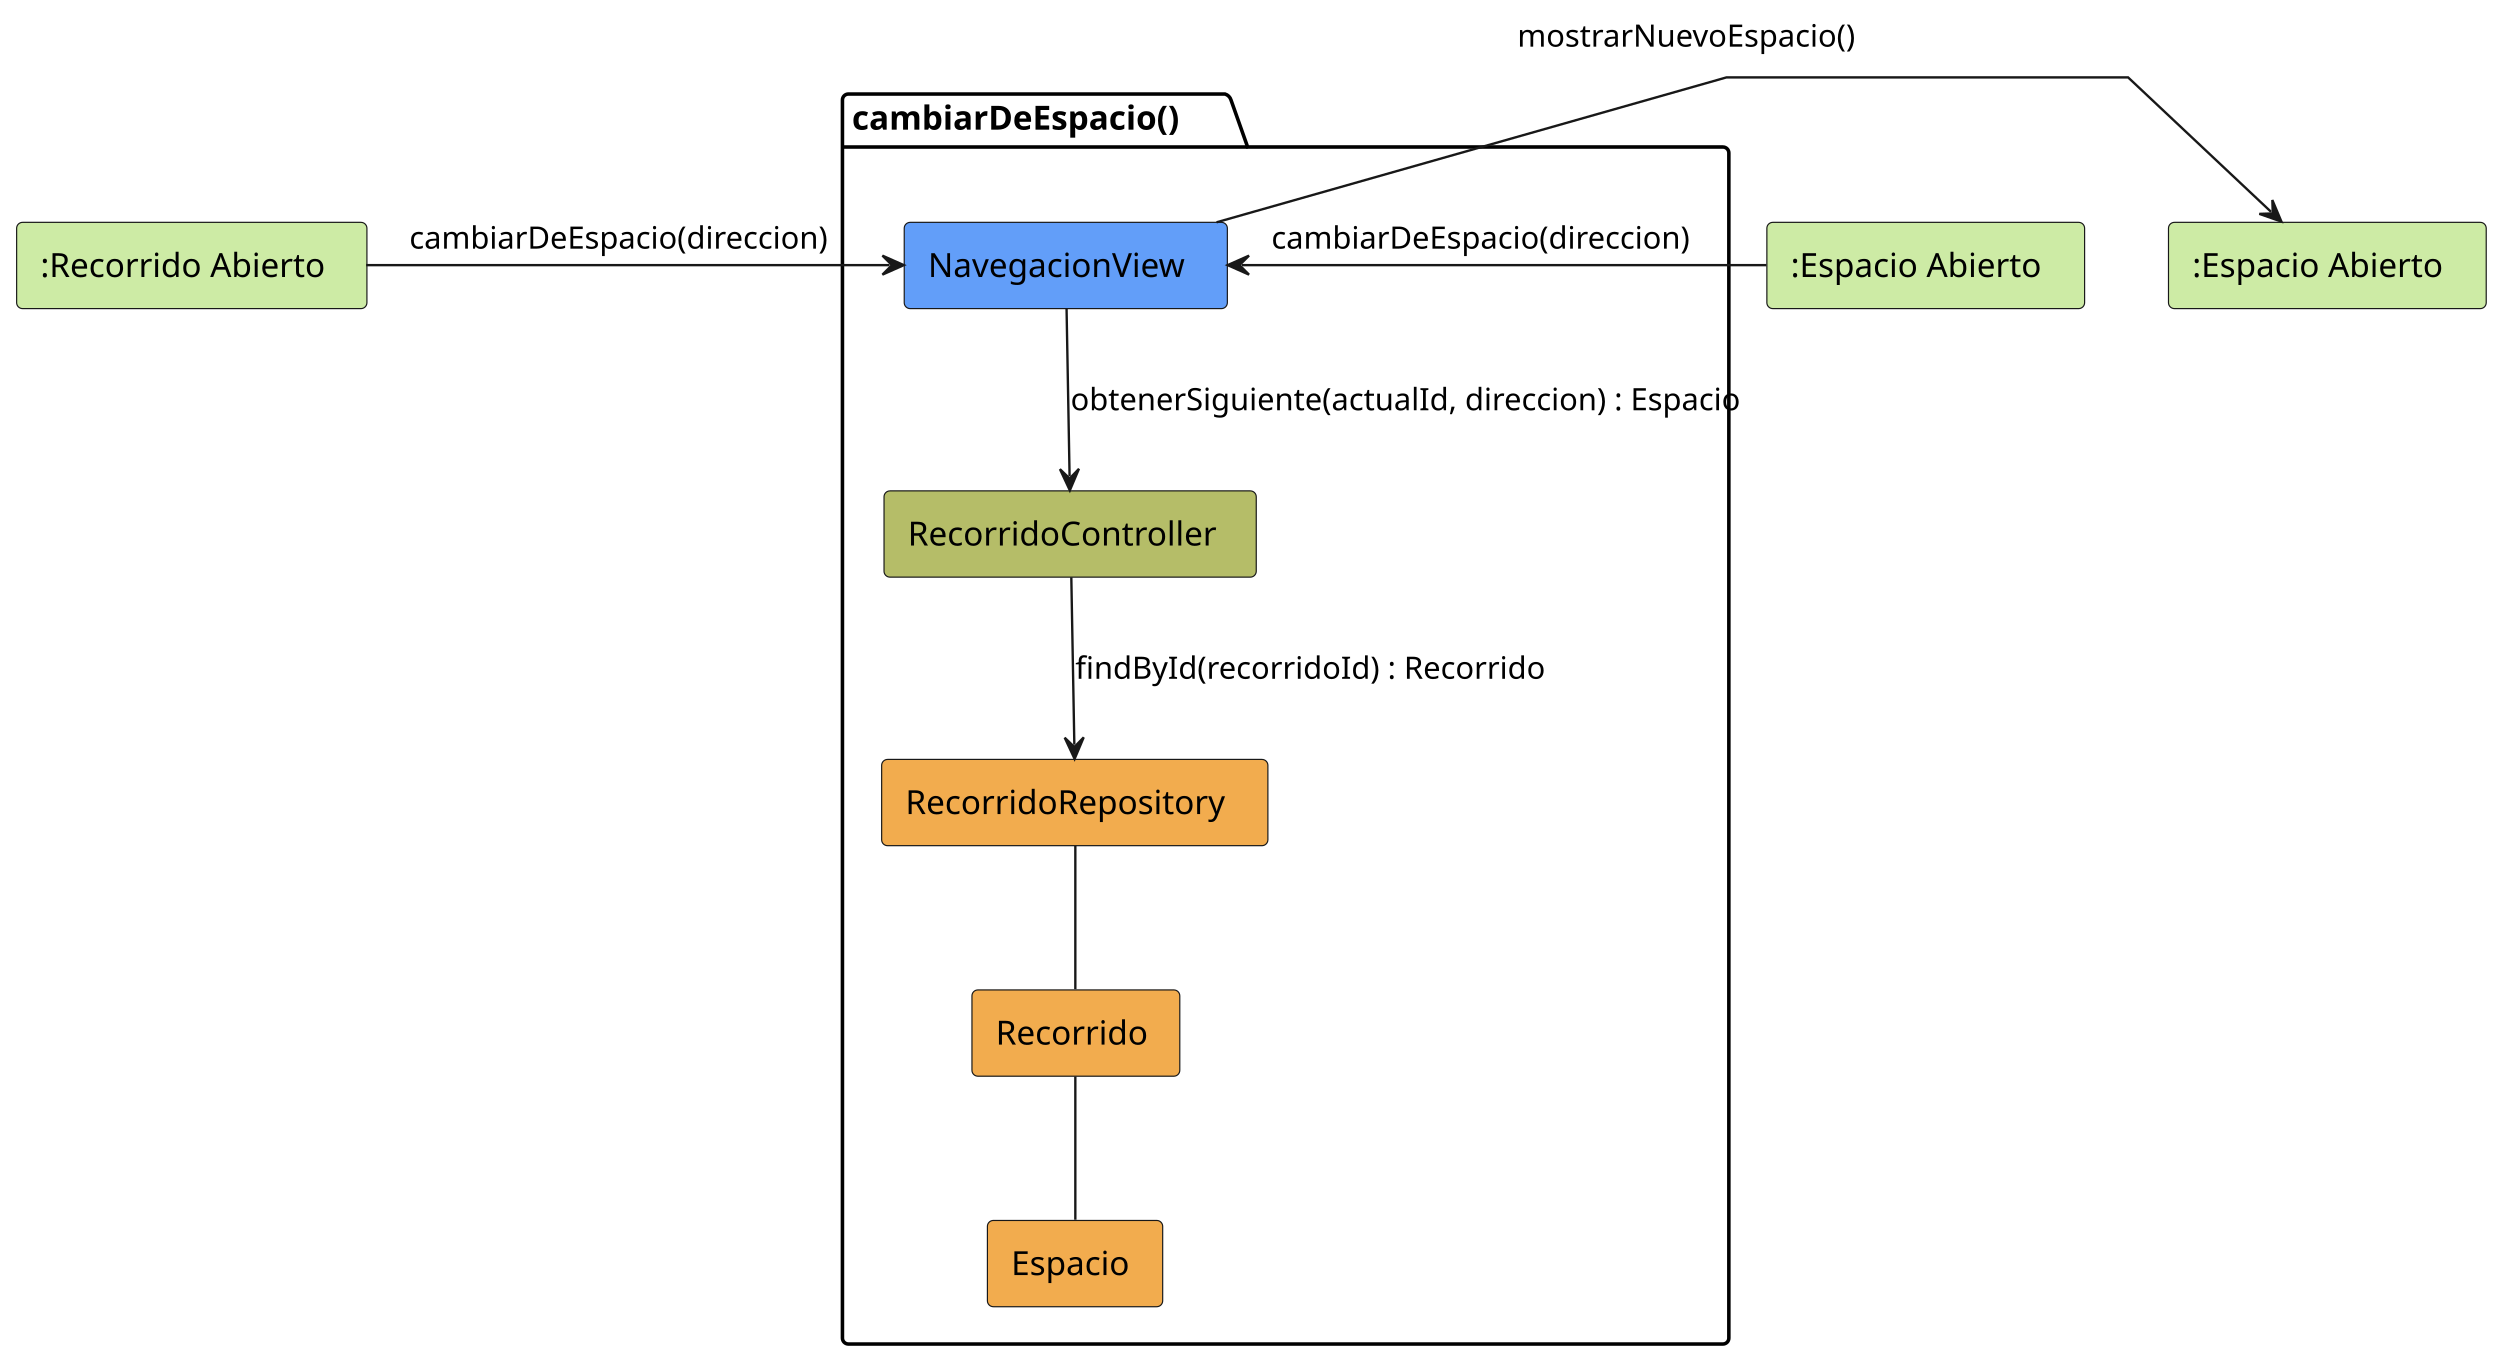
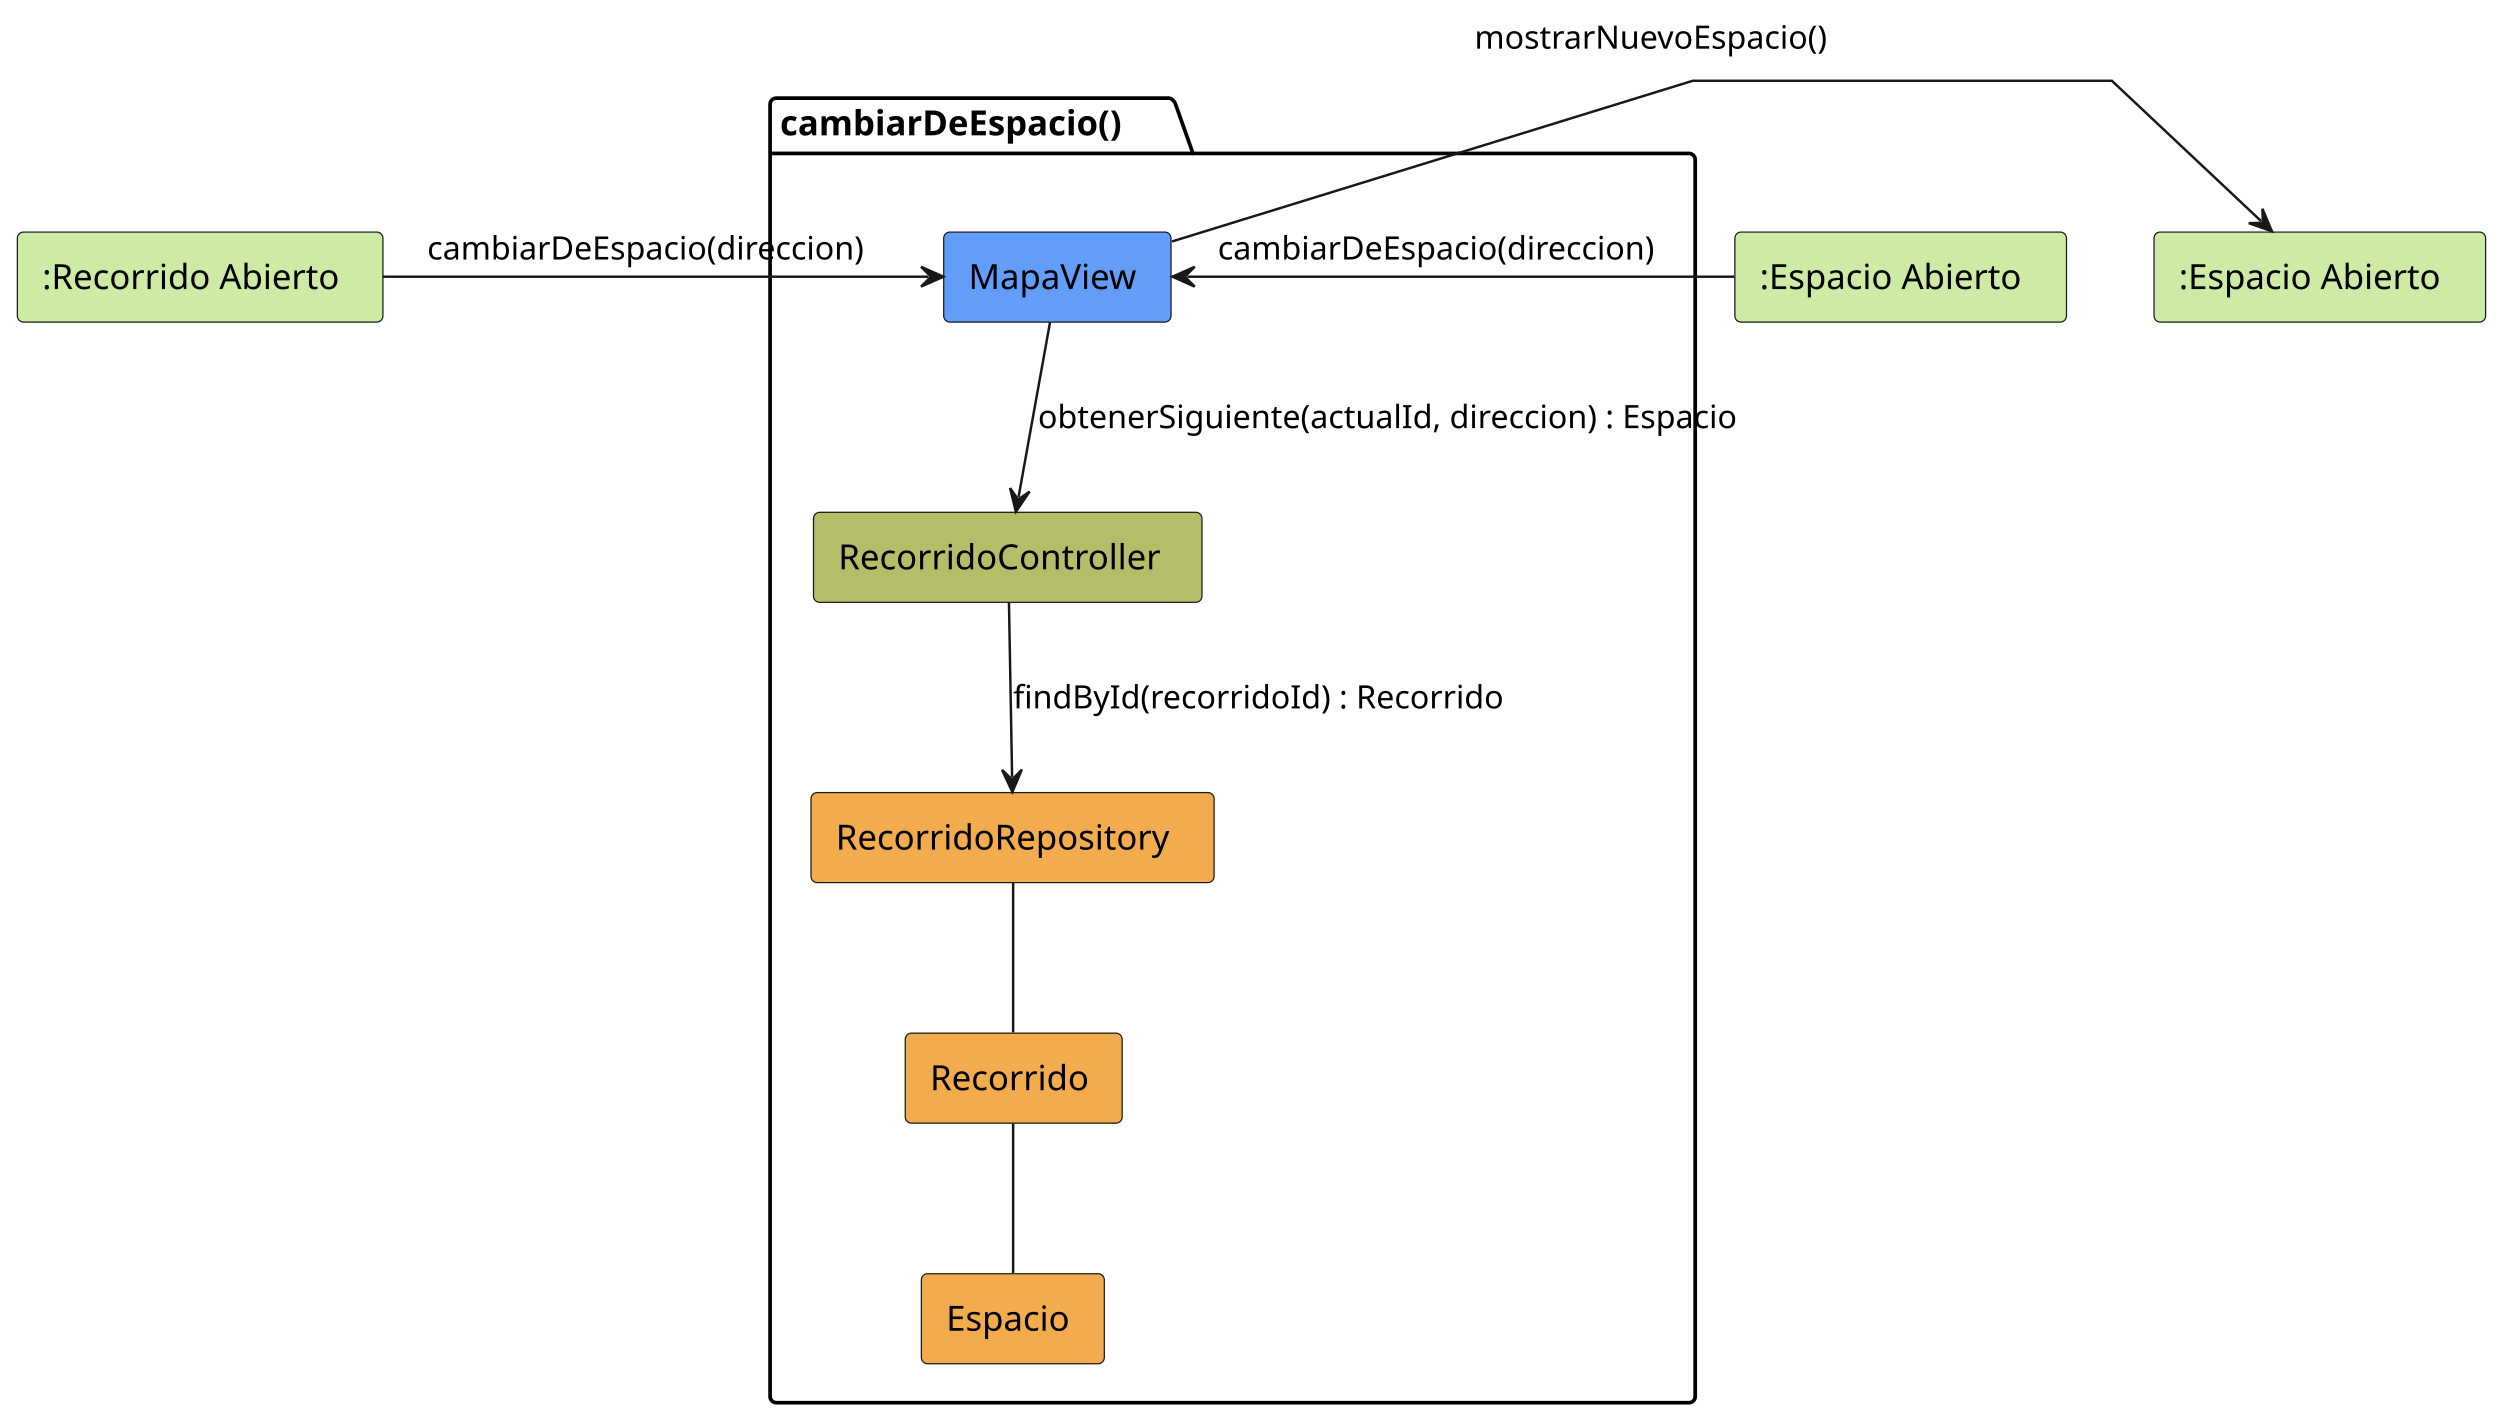
- <svg xmlns="http://www.w3.org/2000/svg" contentStyleType="text/css" data-diagram-type="DESCRIPTION" height="572px" preserveAspectRatio="none" style="width:1052px;height:572px;background:#FFFFFF;" version="1.1" viewBox="0 0 1052 572" width="1052px" zoomAndPan="magnify">
+ <svg xmlns="http://www.w3.org/2000/svg" contentStyleType="text/css" data-diagram-type="DESCRIPTION" height="572px" preserveAspectRatio="none" style="width:1008px;height:572px;background:#FFFFFF;" version="1.1" viewBox="0 0 1008 572" width="1008px" zoomAndPan="magnify">
  <defs />
  <g>
    <g class="cluster" data-entity="cambiarDeEspacio" data-source-line="5" data-uid="ent0004" id="cluster_cambiarDeEspacio">
-       <path d="M357,39.566 L515.5,39.566 A3.75,3.75 0 0 1 518,42.066 L525,61.863 L725,61.863 A2.5,2.5 0 0 1 727.5,64.363 L727.5,563.066 A2.5,2.5 0 0 1 725,565.566 L357,565.566 A2.5,2.5 0 0 1 354.5,563.066 L354.5,42.066 A2.5,2.5 0 0 1 357,39.566" fill="none" style="stroke:#000000;stroke-width:1.5;" />
-       <line style="stroke:#000000;stroke-width:1.5;" x1="354.5" x2="525" y1="61.863" y2="61.863" />
-       <text fill="#000000" font-family="sans-serif" font-size="14" font-weight="bold" lengthAdjust="spacing" textLength="157.5" x="358.5" y="54.561">cambiarDeEspacio()</text>
+       <path d="M313,39.566 L471.5,39.566 A3.75,3.75 0 0 1 474,42.066 L481,61.863 L681,61.863 A2.5,2.5 0 0 1 683.5,64.363 L683.5,563.066 A2.5,2.5 0 0 1 681,565.566 L313,565.566 A2.5,2.5 0 0 1 310.5,563.066 L310.5,42.066 A2.5,2.5 0 0 1 313,39.566" fill="none" style="stroke:#000000;stroke-width:1.5;" />
+       <line style="stroke:#000000;stroke-width:1.5;" x1="310.5" x2="481" y1="61.863" y2="61.863" />
+       <text fill="#000000" font-family="sans-serif" font-size="14" font-weight="bold" lengthAdjust="spacing" textLength="157.5" x="314.5" y="54.561">cambiarDeEspacio()</text>
    </g>
-     <g class="entity" data-entity="NavegacionView" data-source-line="6" data-uid="ent0005" id="entity_NavegacionView">
-       <rect fill="#629EF9" height="36.297" rx="2.5" ry="2.5" style="stroke:#181818;stroke-width:0.5;" width="135.972" x="380.5" y="93.566" />
-       <text fill="#000000" font-family="sans-serif" font-size="14" lengthAdjust="spacing" textLength="115.972" x="390.5" y="116.561">NavegacionView</text>
+     <g class="entity" data-entity="MapaView" data-source-line="6" data-uid="ent0005" id="entity_MapaView">
+       <rect fill="#629EF9" height="36.297" rx="2.5" ry="2.5" style="stroke:#181818;stroke-width:0.5;" width="91.654" x="380.5" y="93.566" />
+       <text fill="#000000" font-family="sans-serif" font-size="14" lengthAdjust="spacing" textLength="71.654" x="390.5" y="116.561">MapaView</text>
    </g>
    <g class="entity" data-entity="RecorridoController" data-source-line="7" data-uid="ent0006" id="entity_RecorridoController">
-       <rect fill="#B5BD68" height="36.297" rx="2.5" ry="2.5" style="stroke:#181818;stroke-width:0.5;" width="156.63" x="372" y="206.566" />
-       <text fill="#000000" font-family="sans-serif" font-size="14" lengthAdjust="spacing" textLength="136.63" x="382" y="229.561">RecorridoController</text>
+       <rect fill="#B5BD68" height="36.297" rx="2.5" ry="2.5" style="stroke:#181818;stroke-width:0.5;" width="156.63" x="328" y="206.566" />
+       <text fill="#000000" font-family="sans-serif" font-size="14" lengthAdjust="spacing" textLength="136.63" x="338" y="229.561">RecorridoController</text>
    </g>
    <g class="entity" data-entity="RecorridoRepository" data-source-line="8" data-uid="ent0007" id="entity_RecorridoRepository">
-       <rect fill="#F2AC4E" height="36.297" rx="2.5" ry="2.5" style="stroke:#181818;stroke-width:0.5;" width="162.529" x="371" y="319.566" />
-       <text fill="#000000" font-family="sans-serif" font-size="14" lengthAdjust="spacing" textLength="142.529" x="381" y="342.561">RecorridoRepository</text>
+       <rect fill="#F2AC4E" height="36.297" rx="2.5" ry="2.5" style="stroke:#181818;stroke-width:0.5;" width="162.529" x="327" y="319.566" />
+       <text fill="#000000" font-family="sans-serif" font-size="14" lengthAdjust="spacing" textLength="142.529" x="337" y="342.561">RecorridoRepository</text>
    </g>
    <g class="entity" data-entity="Recorrido" data-source-line="9" data-uid="ent0008" id="entity_Recorrido">
-       <rect fill="#F2AC4E" height="36.297" rx="2.5" ry="2.5" style="stroke:#181818;stroke-width:0.5;" width="87.457" x="409" y="416.566" />
-       <text fill="#000000" font-family="sans-serif" font-size="14" lengthAdjust="spacing" textLength="67.457" x="419" y="439.561">Recorrido</text>
+       <rect fill="#F2AC4E" height="36.297" rx="2.5" ry="2.5" style="stroke:#181818;stroke-width:0.5;" width="87.457" x="365" y="416.566" />
+       <text fill="#000000" font-family="sans-serif" font-size="14" lengthAdjust="spacing" textLength="67.457" x="375" y="439.561">Recorrido</text>
    </g>
    <g class="entity" data-entity="Espacio" data-source-line="10" data-uid="ent0009" id="entity_Espacio">
-       <rect fill="#F2AC4E" height="36.297" rx="2.5" ry="2.5" style="stroke:#181818;stroke-width:0.5;" width="73.758" x="415.5" y="513.566" />
-       <text fill="#000000" font-family="sans-serif" font-size="14" lengthAdjust="spacing" textLength="53.758" x="425.5" y="536.561">Espacio</text>
+       <rect fill="#F2AC4E" height="36.297" rx="2.5" ry="2.5" style="stroke:#181818;stroke-width:0.5;" width="73.758" x="371.5" y="513.566" />
+       <text fill="#000000" font-family="sans-serif" font-size="14" lengthAdjust="spacing" textLength="53.758" x="381.5" y="536.561">Espacio</text>
    </g>
    <g class="entity" data-entity="RecorridosAbierto" data-source-line="3" data-uid="ent0002" id="entity_RecorridosAbierto">
      <rect fill="#CDEBA5" height="36.297" rx="2.5" ry="2.5" style="stroke:#181818;stroke-width:0.5;" width="147.401" x="7" y="93.566" />
      <text fill="#000000" font-family="sans-serif" font-size="14" lengthAdjust="spacing" textLength="127.401" x="17" y="116.561">:Recorrido Abierto</text>
    </g>
    <g class="entity" data-entity="EspacioAbiertoIn" data-source-line="4" data-uid="ent0003" id="entity_EspacioAbiertoIn">
-       <rect fill="#CDEBA5" height="36.297" rx="2.5" ry="2.5" style="stroke:#181818;stroke-width:0.5;" width="133.702" x="743.5" y="93.566" />
-       <text fill="#000000" font-family="sans-serif" font-size="14" lengthAdjust="spacing" textLength="113.702" x="753.5" y="116.561">:Espacio Abierto</text>
+       <rect fill="#CDEBA5" height="36.297" rx="2.5" ry="2.5" style="stroke:#181818;stroke-width:0.5;" width="133.702" x="699.5" y="93.566" />
+       <text fill="#000000" font-family="sans-serif" font-size="14" lengthAdjust="spacing" textLength="113.702" x="709.5" y="116.561">:Espacio Abierto</text>
    </g>
    <g class="entity" data-entity="EspacioAbiertoOut" data-source-line="13" data-uid="ent0010" id="entity_EspacioAbiertoOut">
-       <rect fill="#CDEBA5" height="36.297" rx="2.5" ry="2.5" style="stroke:#181818;stroke-width:0.5;" width="133.702" x="912.5" y="93.566" />
-       <text fill="#000000" font-family="sans-serif" font-size="14" lengthAdjust="spacing" textLength="113.702" x="922.5" y="116.561">:Espacio Abierto</text>
+       <rect fill="#CDEBA5" height="36.297" rx="2.5" ry="2.5" style="stroke:#181818;stroke-width:0.5;" width="133.702" x="868.5" y="93.566" />
+       <text fill="#000000" font-family="sans-serif" font-size="14" lengthAdjust="spacing" textLength="113.702" x="878.5" y="116.561">:Espacio Abierto</text>
    </g>
-     <g class="link" data-entity-1="RecorridosAbierto" data-entity-2="NavegacionView" data-source-line="15" data-uid="lnk11" id="link_RecorridosAbierto_NavegacionView">
-       <path d="M154.09,111.566 C220.05,111.566 310.06,111.566 374.32,111.566" fill="none" id="RecorridosAbierto-to-NavegacionView" style="stroke:#181818;stroke-width:1;" />
-       <polygon fill="#181818" points="380.32,111.566,371.32,107.566,375.32,111.566,371.32,115.566,380.32,111.566" style="stroke:#181818;stroke-width:1;" />
+     <g class="link" data-entity-1="RecorridosAbierto" data-entity-2="MapaView" data-source-line="15" data-uid="lnk11" id="link_RecorridosAbierto_MapaView">
+       <path d="M154.3,111.566 C222.77,111.566 316.56,111.566 374.37,111.566" fill="none" id="RecorridosAbierto-to-MapaView" style="stroke:#181818;stroke-width:1;" />
+       <polygon fill="#181818" points="380.37,111.566,371.37,107.566,375.37,111.566,371.37,115.566,380.37,111.566" style="stroke:#181818;stroke-width:1;" />
      <text fill="#000000" font-family="sans-serif" font-size="13" lengthAdjust="spacing" textLength="190.328" x="172.25" y="104.633">cambiarDeEspacio(direccion)</text>
    </g>
-     <g class="link" data-entity-1="EspacioAbiertoIn" data-entity-2="NavegacionView" data-source-line="16" data-uid="lnk12" id="link_EspacioAbiertoIn_NavegacionView">
-       <path d="M743.33,111.566 C678.71,111.566 587.51,111.566 522.59,111.566" fill="none" id="EspacioAbiertoIn-to-NavegacionView" style="stroke:#181818;stroke-width:1;" />
-       <polygon fill="#181818" points="516.59,111.566,525.59,115.566,521.59,111.566,525.59,107.566,516.59,111.566" style="stroke:#181818;stroke-width:1;" />
-       <text fill="#000000" font-family="sans-serif" font-size="13" lengthAdjust="spacing" textLength="190.328" x="535" y="104.633">cambiarDeEspacio(direccion)</text>
+     <g class="link" data-entity-1="EspacioAbiertoIn" data-entity-2="MapaView" data-source-line="16" data-uid="lnk12" id="link_EspacioAbiertoIn_MapaView">
+       <path d="M699.31,111.566 C632.3,111.566 537.17,111.566 478.71,111.566" fill="none" id="EspacioAbiertoIn-to-MapaView" style="stroke:#181818;stroke-width:1;" />
+       <polygon fill="#181818" points="472.71,111.566,481.71,115.566,477.71,111.566,481.71,107.566,472.71,111.566" style="stroke:#181818;stroke-width:1;" />
+       <text fill="#000000" font-family="sans-serif" font-size="13" lengthAdjust="spacing" textLength="190.328" x="491" y="104.633">cambiarDeEspacio(direccion)</text>
    </g>
-     <g class="link" data-entity-1="NavegacionView" data-entity-2="RecorridoController" data-source-line="18" data-uid="lnk13" id="link_NavegacionView_RecorridoController">
-       <path d="M448.81,129.906 C449.19,150.766 449.7,179.547 450.08,200.347" fill="none" id="NavegacionView-to-RecorridoController" style="stroke:#181818;stroke-width:1;" />
-       <polygon fill="#181818" points="450.19,206.346,454.025,197.274,450.099,201.347,446.026,197.421,450.19,206.346" style="stroke:#181818;stroke-width:1;" />
-       <text fill="#000000" font-family="sans-serif" font-size="13" lengthAdjust="spacing" textLength="304.573" x="450.5" y="172.633">obtenerSiguiente(actualId, direccion) : Espacio</text>
+     <g class="link" data-entity-1="MapaView" data-entity-2="RecorridoController" data-source-line="18" data-uid="lnk13" id="link_MapaView_RecorridoController">
+       <path d="M423.38,129.906 C419.62,150.766 414.415,179.641 410.665,200.441" fill="none" id="MapaView-to-RecorridoController" style="stroke:#181818;stroke-width:1;" />
+       <polygon fill="#181818" points="409.6,206.346,415.133,198.198,410.487,201.425,407.26,196.779,409.6,206.346" style="stroke:#181818;stroke-width:1;" />
+       <text fill="#000000" font-family="sans-serif" font-size="13" lengthAdjust="spacing" textLength="304.573" x="418.5" y="172.633">obtenerSiguiente(actualId, direccion) : Espacio</text>
    </g>
    <g class="link" data-entity-1="RecorridoController" data-entity-2="RecorridoRepository" data-source-line="20" data-uid="lnk14" id="link_RecorridoController_RecorridoRepository">
-       <path d="M450.81,242.906 C451.19,263.766 451.7,292.547 452.08,313.347" fill="none" id="RecorridoController-to-RecorridoRepository" style="stroke:#181818;stroke-width:1;" />
-       <polygon fill="#181818" points="452.19,319.346,456.025,310.274,452.099,314.347,448.026,310.421,452.19,319.346" style="stroke:#181818;stroke-width:1;" />
-       <text fill="#000000" font-family="sans-serif" font-size="13" lengthAdjust="spacing" textLength="209.841" x="452.5" y="285.633">findById(recorridoId) : Recorrido</text>
+       <path d="M406.81,242.906 C407.19,263.766 407.7,292.547 408.08,313.347" fill="none" id="RecorridoController-to-RecorridoRepository" style="stroke:#181818;stroke-width:1;" />
+       <polygon fill="#181818" points="408.19,319.346,412.025,310.274,408.099,314.347,404.026,310.421,408.19,319.346" style="stroke:#181818;stroke-width:1;" />
+       <text fill="#000000" font-family="sans-serif" font-size="13" lengthAdjust="spacing" textLength="209.841" x="408.5" y="285.633">findById(recorridoId) : Recorrido</text>
    </g>
    <g class="link" data-entity-1="RecorridoRepository" data-entity-2="Recorrido" data-source-line="22" data-uid="lnk15" id="link_RecorridoRepository_Recorrido">
-       <path d="M452.5,355.986 C452.5,373.136 452.5,399.146 452.5,416.256" fill="none" id="RecorridoRepository-Recorrido" style="stroke:#181818;stroke-width:1;" />
+       <path d="M408.5,355.986 C408.5,373.136 408.5,399.146 408.5,416.256" fill="none" id="RecorridoRepository-Recorrido" style="stroke:#181818;stroke-width:1;" />
    </g>
    <g class="link" data-entity-1="Recorrido" data-entity-2="Espacio" data-source-line="23" data-uid="lnk16" id="link_Recorrido_Espacio">
-       <path d="M452.5,452.986 C452.5,470.136 452.5,496.146 452.5,513.256" fill="none" id="Recorrido-Espacio" style="stroke:#181818;stroke-width:1;" />
+       <path d="M408.5,452.986 C408.5,470.136 408.5,496.146 408.5,513.256" fill="none" id="Recorrido-Espacio" style="stroke:#181818;stroke-width:1;" />
    </g>
-     <g class="link" data-entity-1="NavegacionView" data-entity-2="EspacioAbiertoOut" data-source-line="25" data-uid="lnk17" id="link_NavegacionView_EspacioAbiertoOut">
-       <path d="M511.93,93.536 C593.98,70.226 726.5,32.566 726.5,32.566 C726.5,32.566 895.5,32.566 895.5,32.566 C895.5,32.566 930.829,65.796 955.649,89.136" fill="none" id="NavegacionView-to-EspacioAbiertoOut" style="stroke:#181818;stroke-width:1;" />
-       <polygon fill="#181818" points="960.02,93.246,956.204,84.166,956.378,89.821,950.723,89.994,960.02,93.246" style="stroke:#181818;stroke-width:1;" />
-       <text fill="#000000" font-family="sans-serif" font-size="13" lengthAdjust="spacing" textLength="152.814" x="638.5" y="19.633">mostrarNuevoEspacio()</text>
+     <g class="link" data-entity-1="MapaView" data-entity-2="EspacioAbiertoOut" data-source-line="25" data-uid="lnk17" id="link_MapaView_EspacioAbiertoOut">
+       <path d="M472.56,97.356 C546.27,74.606 682.5,32.566 682.5,32.566 C682.5,32.566 851.5,32.566 851.5,32.566 C851.5,32.566 886.829,65.796 911.649,89.136" fill="none" id="MapaView-to-EspacioAbiertoOut" style="stroke:#181818;stroke-width:1;" />
+       <polygon fill="#181818" points="916.02,93.246,912.204,84.166,912.378,89.821,906.723,89.994,916.02,93.246" style="stroke:#181818;stroke-width:1;" />
+       <text fill="#000000" font-family="sans-serif" font-size="13" lengthAdjust="spacing" textLength="152.814" x="594.5" y="19.633">mostrarNuevoEspacio()</text>
    </g>
  </g>
</svg>
